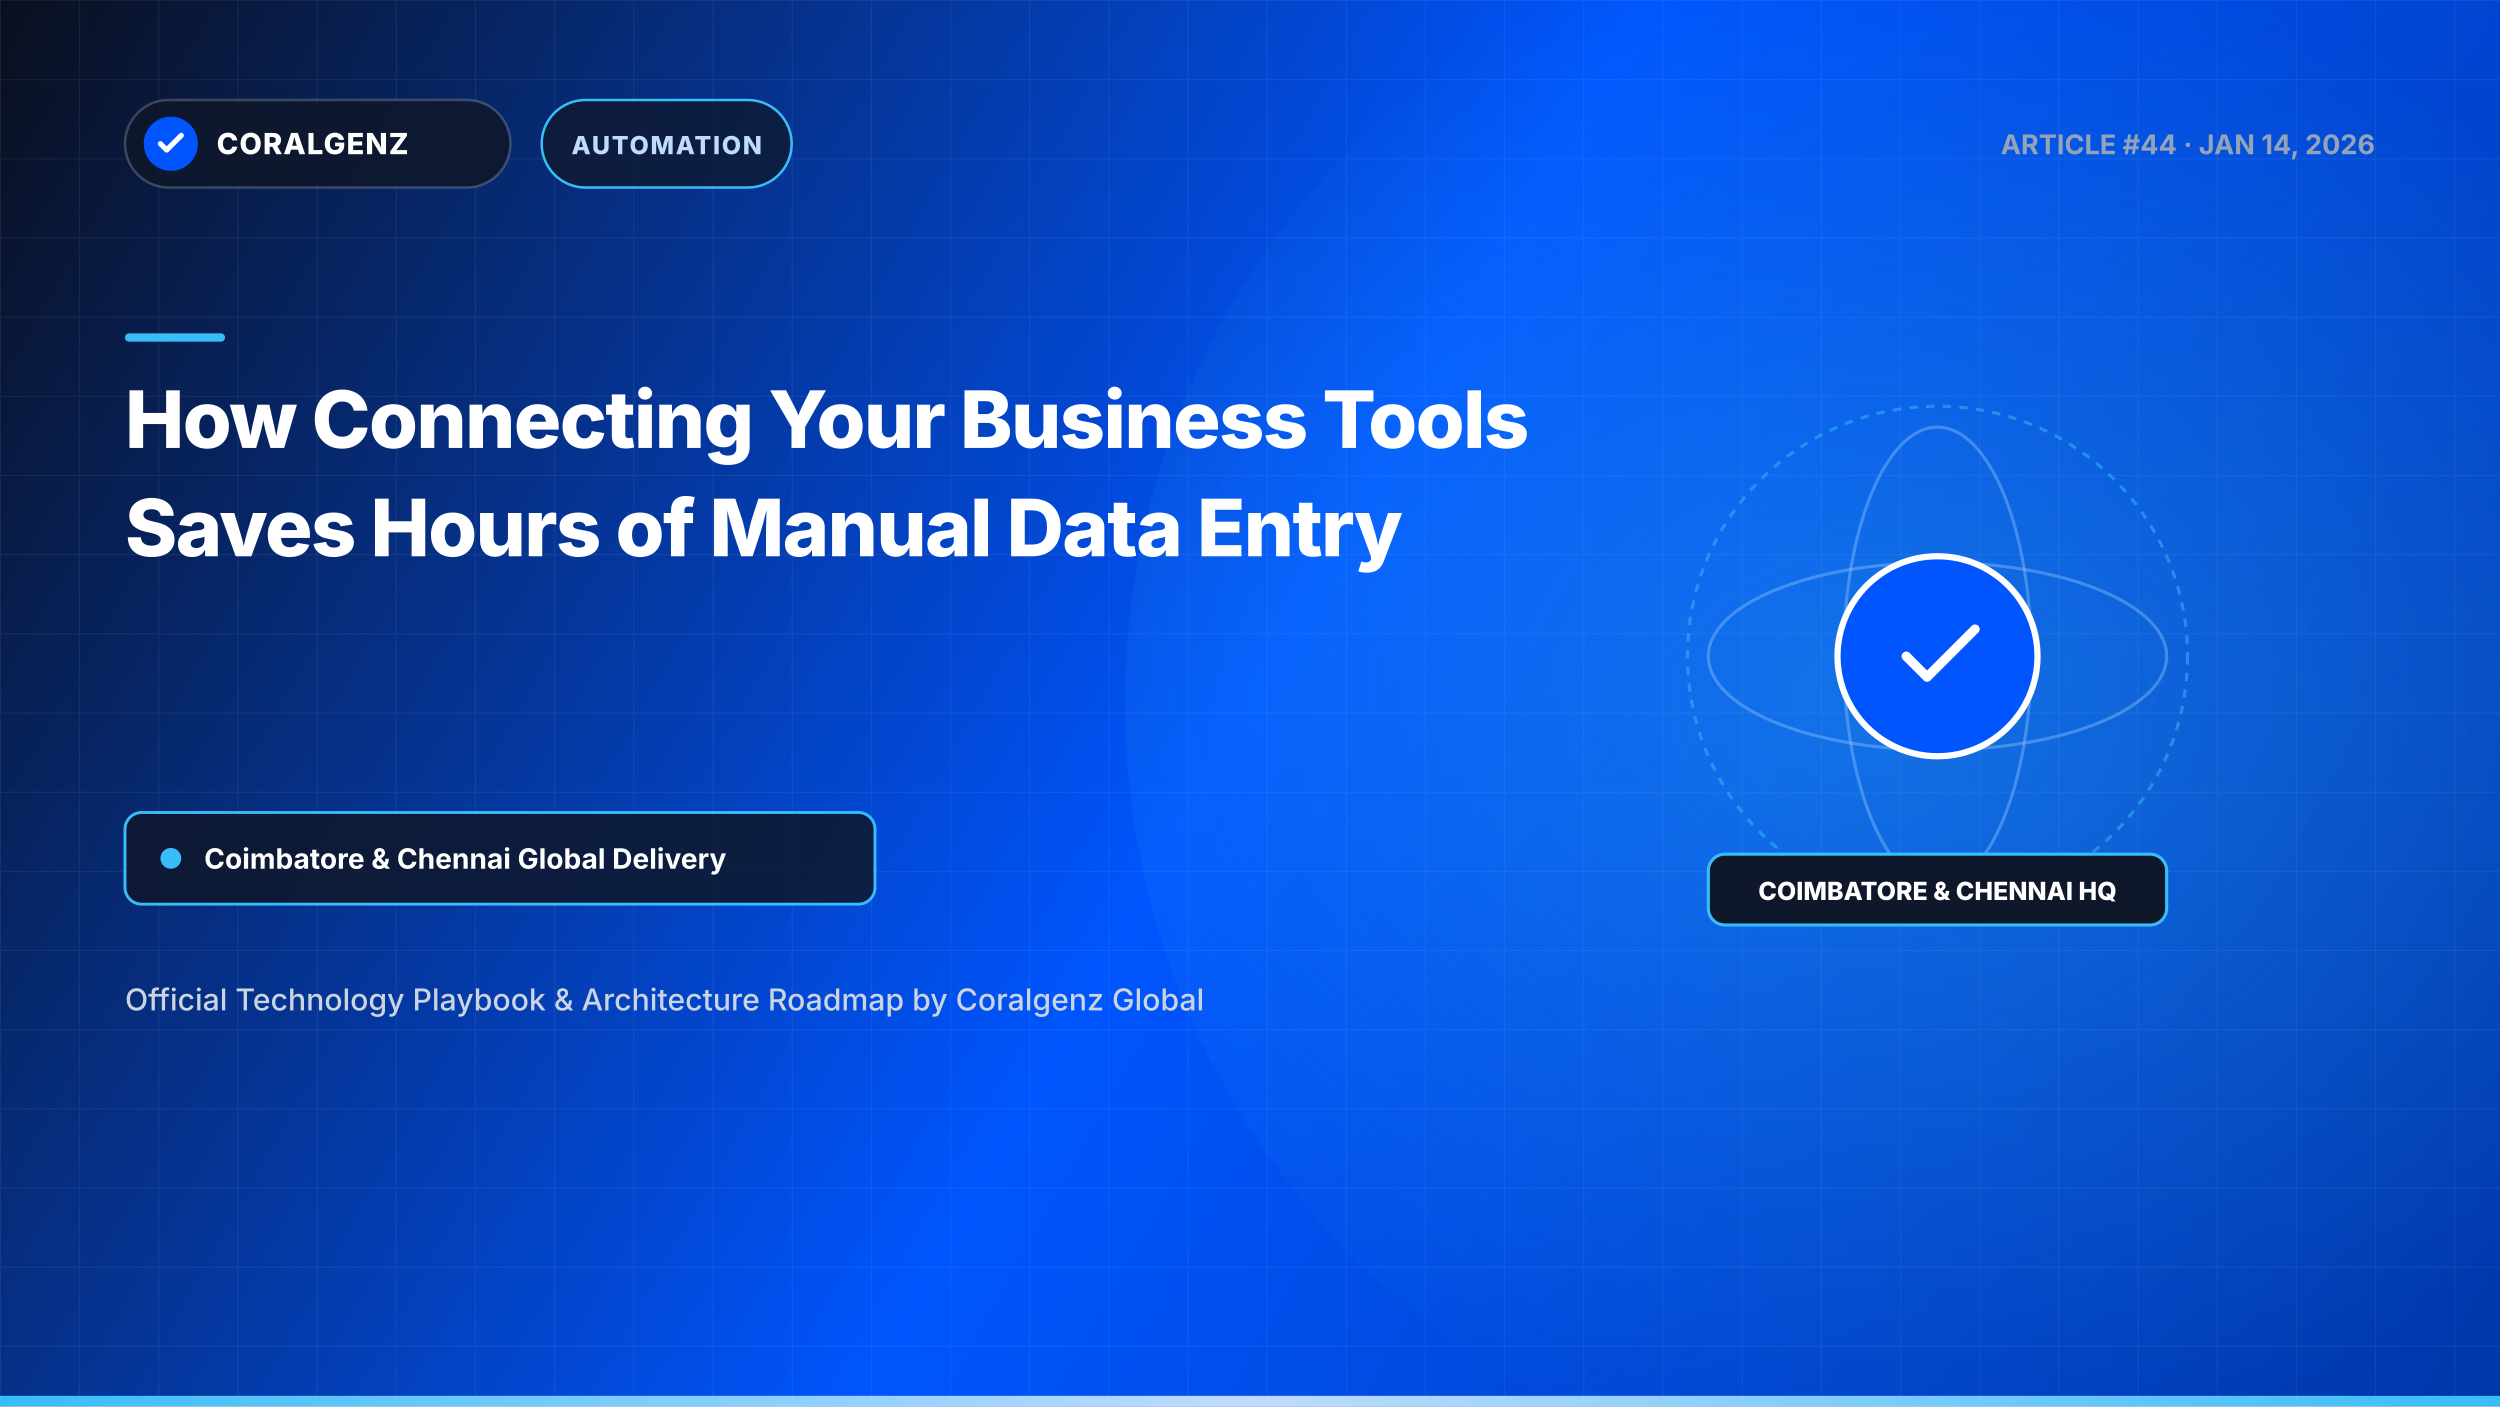
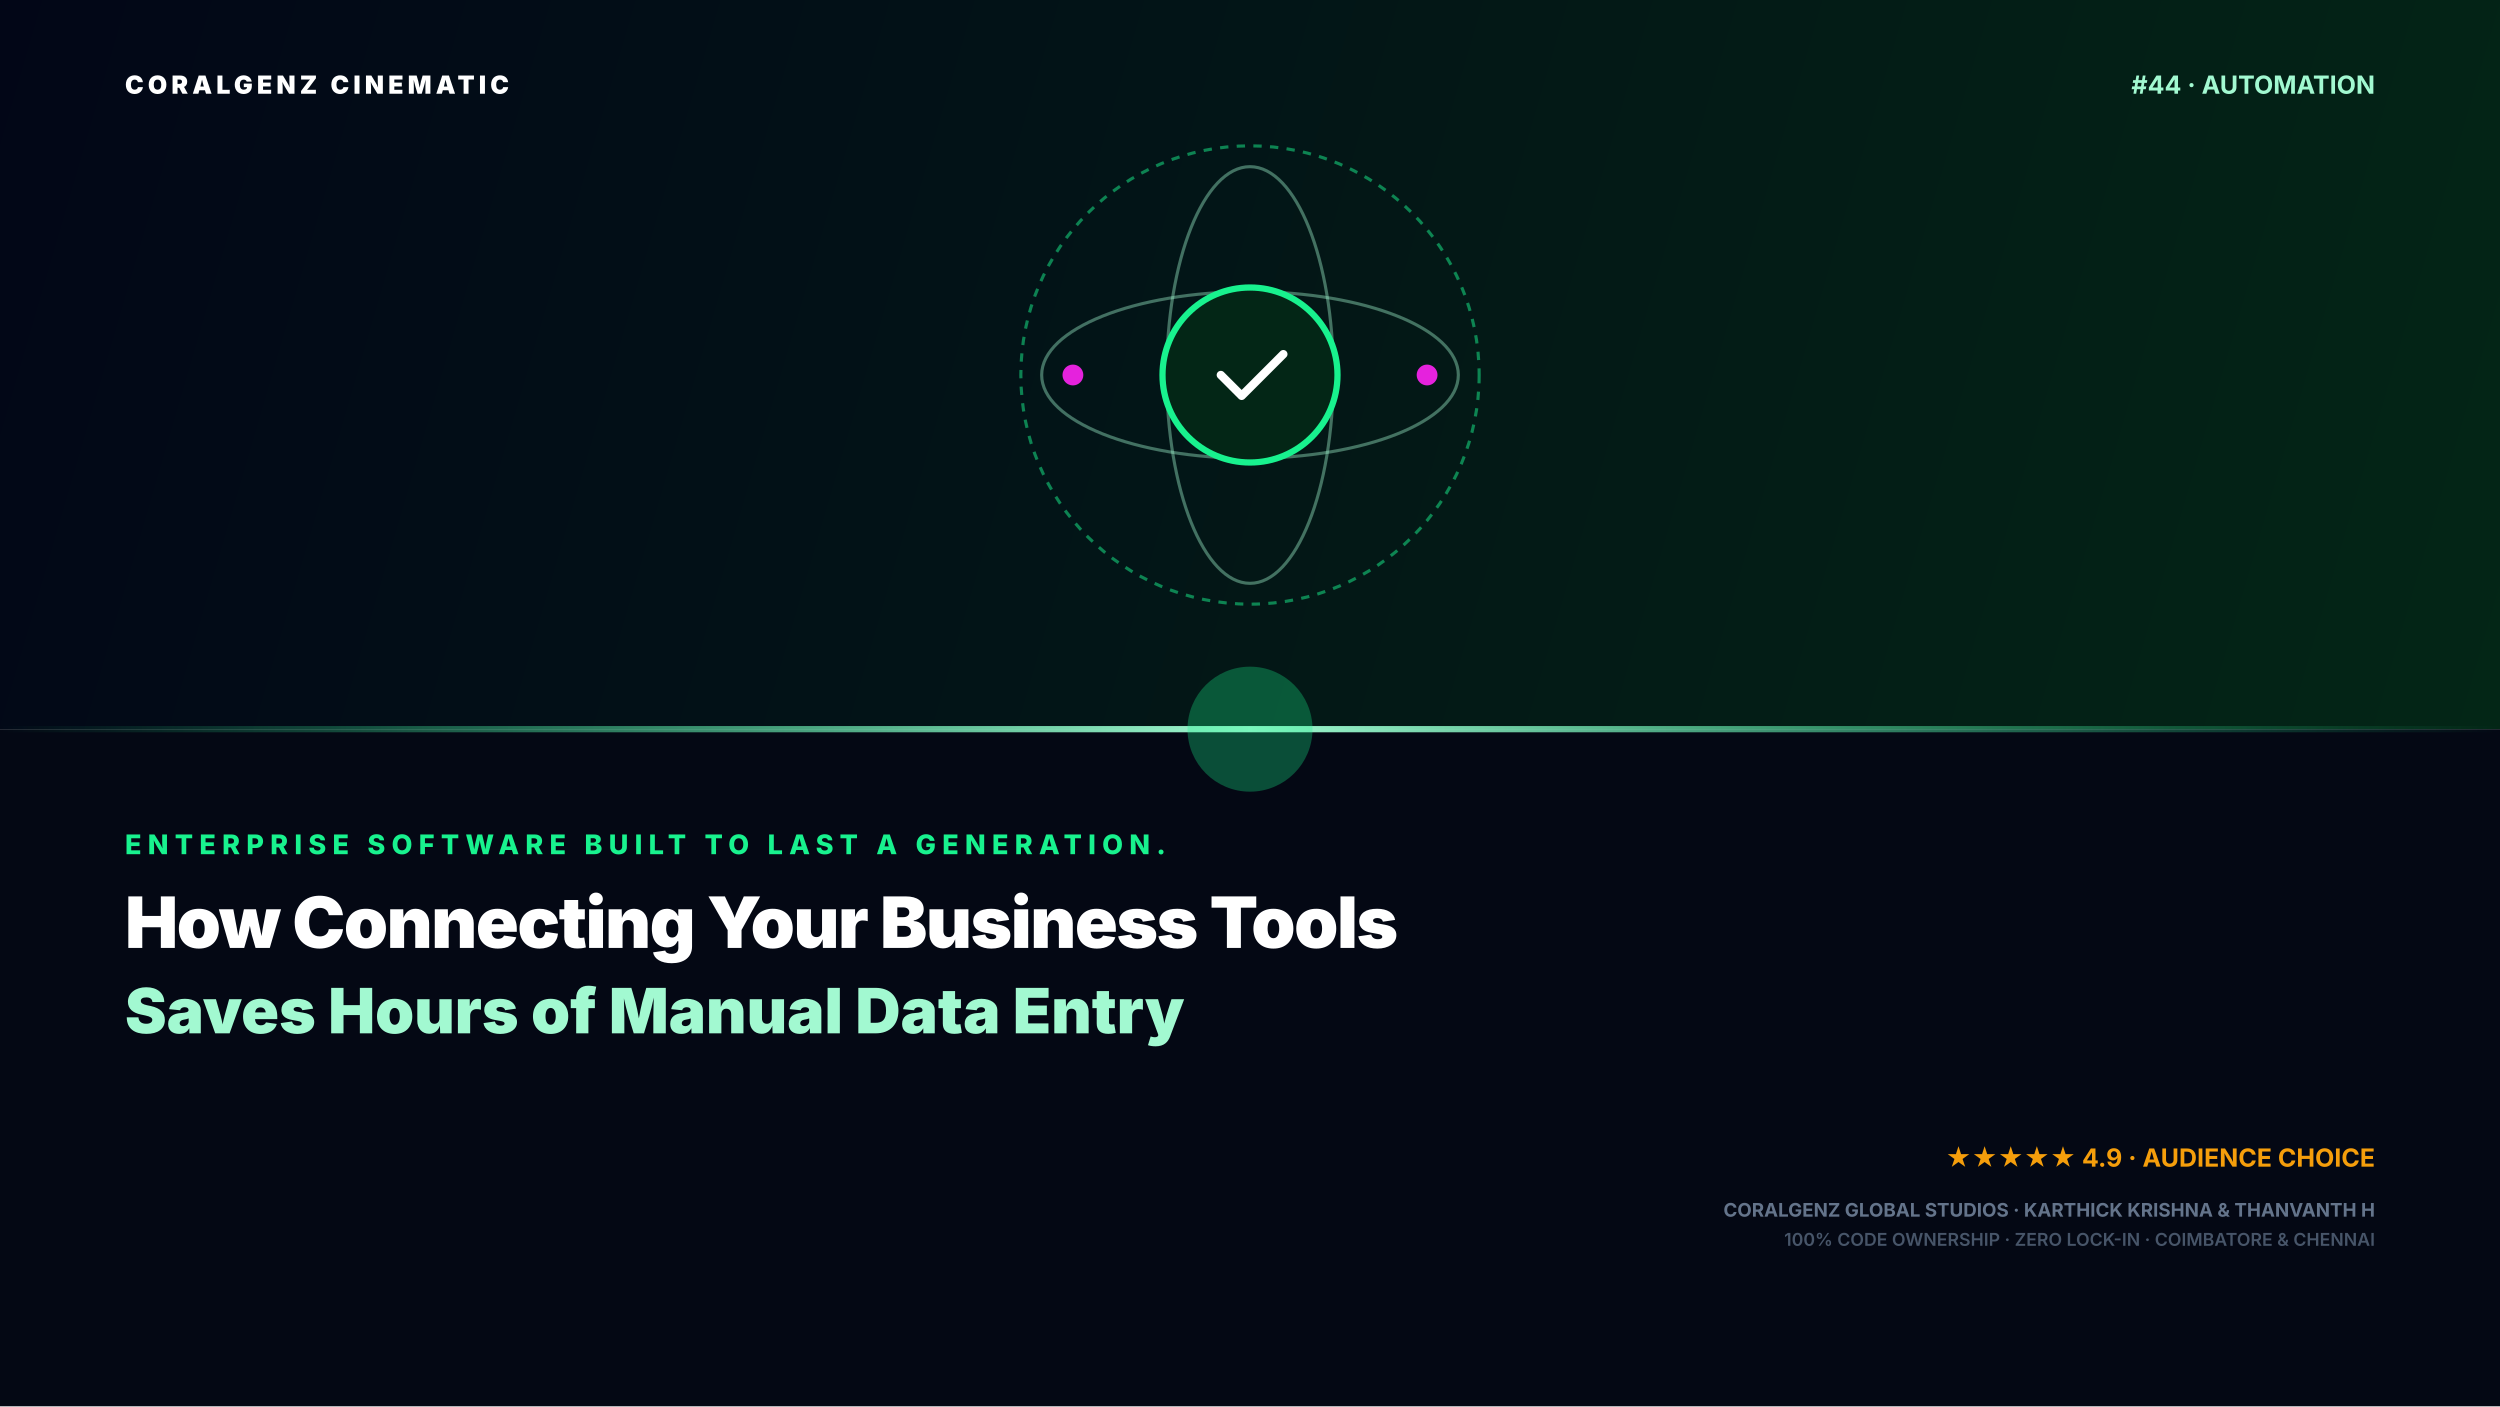
<svg xmlns="http://www.w3.org/2000/svg" width="1200" height="675" viewBox="0 0 1200 675" fill="none">
  <defs>
-     <linearGradient id="bg-44" x1="0" y1="0" x2="1200" y2="675" gradientUnits="userSpaceOnUse">
-       <stop stop-color="#0a0f1d" />
-       <stop offset="0.5" stop-color="#0055fe" />
-       <stop offset="1" stop-color="#0037a8" />
+     <linearGradient id="bg-top-44" x1="0" y1="0" x2="1200" y2="350" gradientUnits="userSpaceOnUse">
+       <stop stop-color="#020617" />
+       <stop offset="1" stop-color="#032616" />
    </linearGradient>
-     <radialGradient id="glow-44" cx="0" cy="0" r="1" gradientUnits="userSpaceOnUse" gradientTransform="translate(900 337) rotate(90) scale(360 480)">
-       <stop stop-color="#38bdf8" stop-opacity="0.35" />
-       <stop offset="1" stop-color="#38bdf8" stop-opacity="0" />
-     </radialGradient>
-     <linearGradient id="line-grad-44" x1="0" y1="0" x2="1200" y2="0" gradientUnits="userSpaceOnUse">
-       <stop stop-color="#38bdf8" />
-       <stop offset="0.5" stop-color="#bfdbfe" />
-       <stop offset="1" stop-color="#38bdf8" />
+     <linearGradient id="horiz-44" x1="0" y1="350" x2="1200" y2="350" gradientUnits="userSpaceOnUse">
+       <stop stop-color="#18f28e" stop-opacity="0" />
+       <stop offset="0.5" stop-color="#a2f9d1" stop-opacity="1" />
+       <stop offset="1" stop-color="#18f28e" stop-opacity="0" />
    </linearGradient>
-     <pattern id="grid-44" width="38" height="38" patternUnits="userSpaceOnUse">
-       <path d="M 38 0 L 0 0 0 38" fill="none" stroke="#ffffff" stroke-width="0.75" opacity="0.08" />
-     </pattern>
  </defs>
-   <rect width="1200" height="675" fill="url(#bg-44)" />
-   <rect width="1200" height="675" fill="url(#grid-44)" />
-   <circle cx="920" cy="337" r="380" fill="url(#glow-44)" />
-   <g transform="translate(60, 48)">
-     <rect width="185" height="42" rx="21" fill="rgba(15, 23, 42, 0.85)" stroke="rgba(255, 255, 255, 0.2)" stroke-width="1.2" />
-     <circle cx="22" cy="21" r="13" fill="#0055fe" />
-     <path d="M 17 21 L 20 24 L 27 17" stroke="#ffffff" stroke-width="2.5" stroke-linecap="round" stroke-linejoin="round" />
-     <text x="44" y="26" font-family="'Satoshi', 'Inter', -apple-system, sans-serif" font-size="14" font-weight="800" fill="#ffffff" letter-spacing="0.5">CORALGENZ</text>
-     <rect x="200" y="0" width="120" height="42" rx="21" fill="rgba(15, 23, 42, 0.75)" stroke="#38bdf8" stroke-width="1.2" />
-     <text x="260" y="26" font-family="'Inter', sans-serif" font-size="12" font-weight="800" fill="#bfdbfe" letter-spacing="0.8" text-anchor="middle">AUTOMATION</text>
-     <text x="1080" y="26" text-anchor="end" font-family="'JetBrains Mono', 'Inter', monospace" font-size="13" font-weight="700" fill="#94a3b8">ARTICLE #44 · JAN 14, 2026</text>
+   <rect width="1200" height="350" fill="url(#bg-top-44)" />
+   <rect y="350" width="1200" height="325" fill="#040814" />
+   <line x1="0" y1="350" x2="1200" y2="350" stroke="url(#horiz-44)" stroke-width="3" />
+   <circle cx="600" cy="350" r="30" fill="#18f28e" opacity="0.3" />
+   <g transform="translate(600, 180)">
+     <circle cx="0" cy="0" r="110" stroke="#18f28e" stroke-width="1.5" stroke-dasharray="4 4" opacity="0.5" />
+     <ellipse cx="0" cy="0" rx="100" ry="40" stroke="#a2f9d1" stroke-width="1.5" opacity="0.4" />
+     <ellipse cx="0" cy="0" rx="40" ry="100" stroke="#a2f9d1" stroke-width="1.5" opacity="0.4" />
+     <circle cx="0" cy="0" r="42" fill="#032616" stroke="#18f28e" stroke-width="3" />
+     <path d="M -14 0 L -4 10 L 16 -10" stroke="#ffffff" stroke-width="4" stroke-linecap="round" stroke-linejoin="round" />
+     <circle cx="-85" cy="0" r="5" fill="#e522dd" />
+     <circle cx="85" cy="0" r="5" fill="#e522dd" />
  </g>
-   <g transform="translate(60, 160)">
-     <rect x="0" y="0" width="48" height="4" rx="2" fill="#38bdf8" />
-     <text x="0" y="55" font-family="'Satoshi', 'Inter', -apple-system, sans-serif" font-size="38" font-weight="800" fill="#ffffff" letter-spacing="-0.02em">
-       <tspan x="0" dy="0">How Connecting Your Business Tools</tspan>
-       <tspan x="0" dy="52">Saves Hours of Manual Data Entry</tspan>
-       <tspan x="0" dy="52" />
-     </text>
-     <g transform="translate(0, 230)">
-       <rect width="360" height="44" rx="8" fill="rgba(15, 23, 42, 0.85)" stroke="#38bdf8" stroke-width="1.4" />
-       <circle cx="22" cy="22" r="5" fill="#38bdf8" />
-       <text x="38" y="27" font-family="'Inter', sans-serif" font-size="13.5" font-weight="700" fill="#ffffff">Coimbatore &amp; Chennai Global Delivery</text>
-     </g>
-     <text x="0" y="325" font-family="'Inter', sans-serif" font-size="14.5" font-weight="500" fill="#cbd5e1">
-       Official Technology Playbook &amp; Architecture Roadmap by Coralgenz Global
-     </text>
+   <g transform="translate(60, 45)">
+     <text x="0" y="0" font-family="'Inter', sans-serif" font-size="12" font-weight="900" fill="#ffffff" letter-spacing="2">CORALGENZ CINEMATIC</text>
+     <text x="1080" y="0" font-family="'Inter', monospace" font-size="12" font-weight="700" fill="#a2f9d1" text-anchor="end">#44 · AUTOMATION</text>
  </g>
-   <g transform="translate(730, 130)">
-     <g transform="translate(40, 25)">
-       <circle cx="160" cy="160" r="120" stroke="#38bdf8" stroke-width="1.5" stroke-dasharray="4 4" opacity="0.5" />
-       <ellipse cx="160" cy="160" rx="110" ry="45" stroke="#93c5fd" stroke-width="1.5" opacity="0.4" />
-       <ellipse cx="160" cy="160" rx="45" ry="110" stroke="#93c5fd" stroke-width="1.5" opacity="0.4" />
-       <circle cx="160" cy="160" r="48" fill="#0055fe" stroke="#ffffff" stroke-width="3" />
-       <path d="M 145 160 L 155 170 L 178 147" stroke="#ffffff" stroke-width="4.5" stroke-linecap="round" stroke-linejoin="round" />
-       <rect x="50" y="255" width="220" height="34" rx="8" fill="#0f172a" stroke="#38bdf8" stroke-width="1.5" />
-       <text x="160" y="277" font-family="'Inter', sans-serif" font-size="12" font-weight="800" fill="#ffffff" text-anchor="middle">COIMBATORE &amp; CHENNAI HQ</text>
-     </g>
+   <g transform="translate(60, 410)">
+     <text x="0" y="0" font-family="'Inter', sans-serif" font-size="13" font-weight="800" fill="#18f28e" letter-spacing="3">ENTERPRISE SOFTWARE BUILT TO LAST A GENERATION.</text>
+     <text x="0" y="45" font-family="'Satoshi', 'Inter', sans-serif" font-size="34" font-weight="900" fill="#ffffff" letter-spacing="-0.02em">How Connecting Your Business Tools</text>
+     <text x="0" y="86" font-family="'Satoshi', 'Inter', sans-serif" font-size="30" font-weight="900" fill="#a2f9d1">Saves Hours of Manual Data Entry</text>
  </g>
-   <rect x="0" y="670" width="1200" height="5" fill="url(#line-grad-44)" />
+   <g transform="translate(1140, 560)">
+     <text x="0" y="0" font-family="'Inter', sans-serif" font-size="12" font-weight="700" fill="#f59e0b" text-anchor="end">★★★★★ 4.9 · AUDIENCE CHOICE</text>
+     <text x="0" y="24" font-family="'Inter', sans-serif" font-size="9" font-weight="700" fill="#64748b" text-anchor="end">CORALGENZ GLOBAL STUDIOS · KARTHICK KRISHNA &amp; THANVANTH H</text>
+     <text x="0" y="38" font-family="'Inter', sans-serif" font-size="8.5" font-weight="600" fill="#475569" text-anchor="end">100% CODE OWNERSHIP · ZERO LOCK-IN · COIMBATORE &amp; CHENNAI</text>
+   </g>
</svg>
